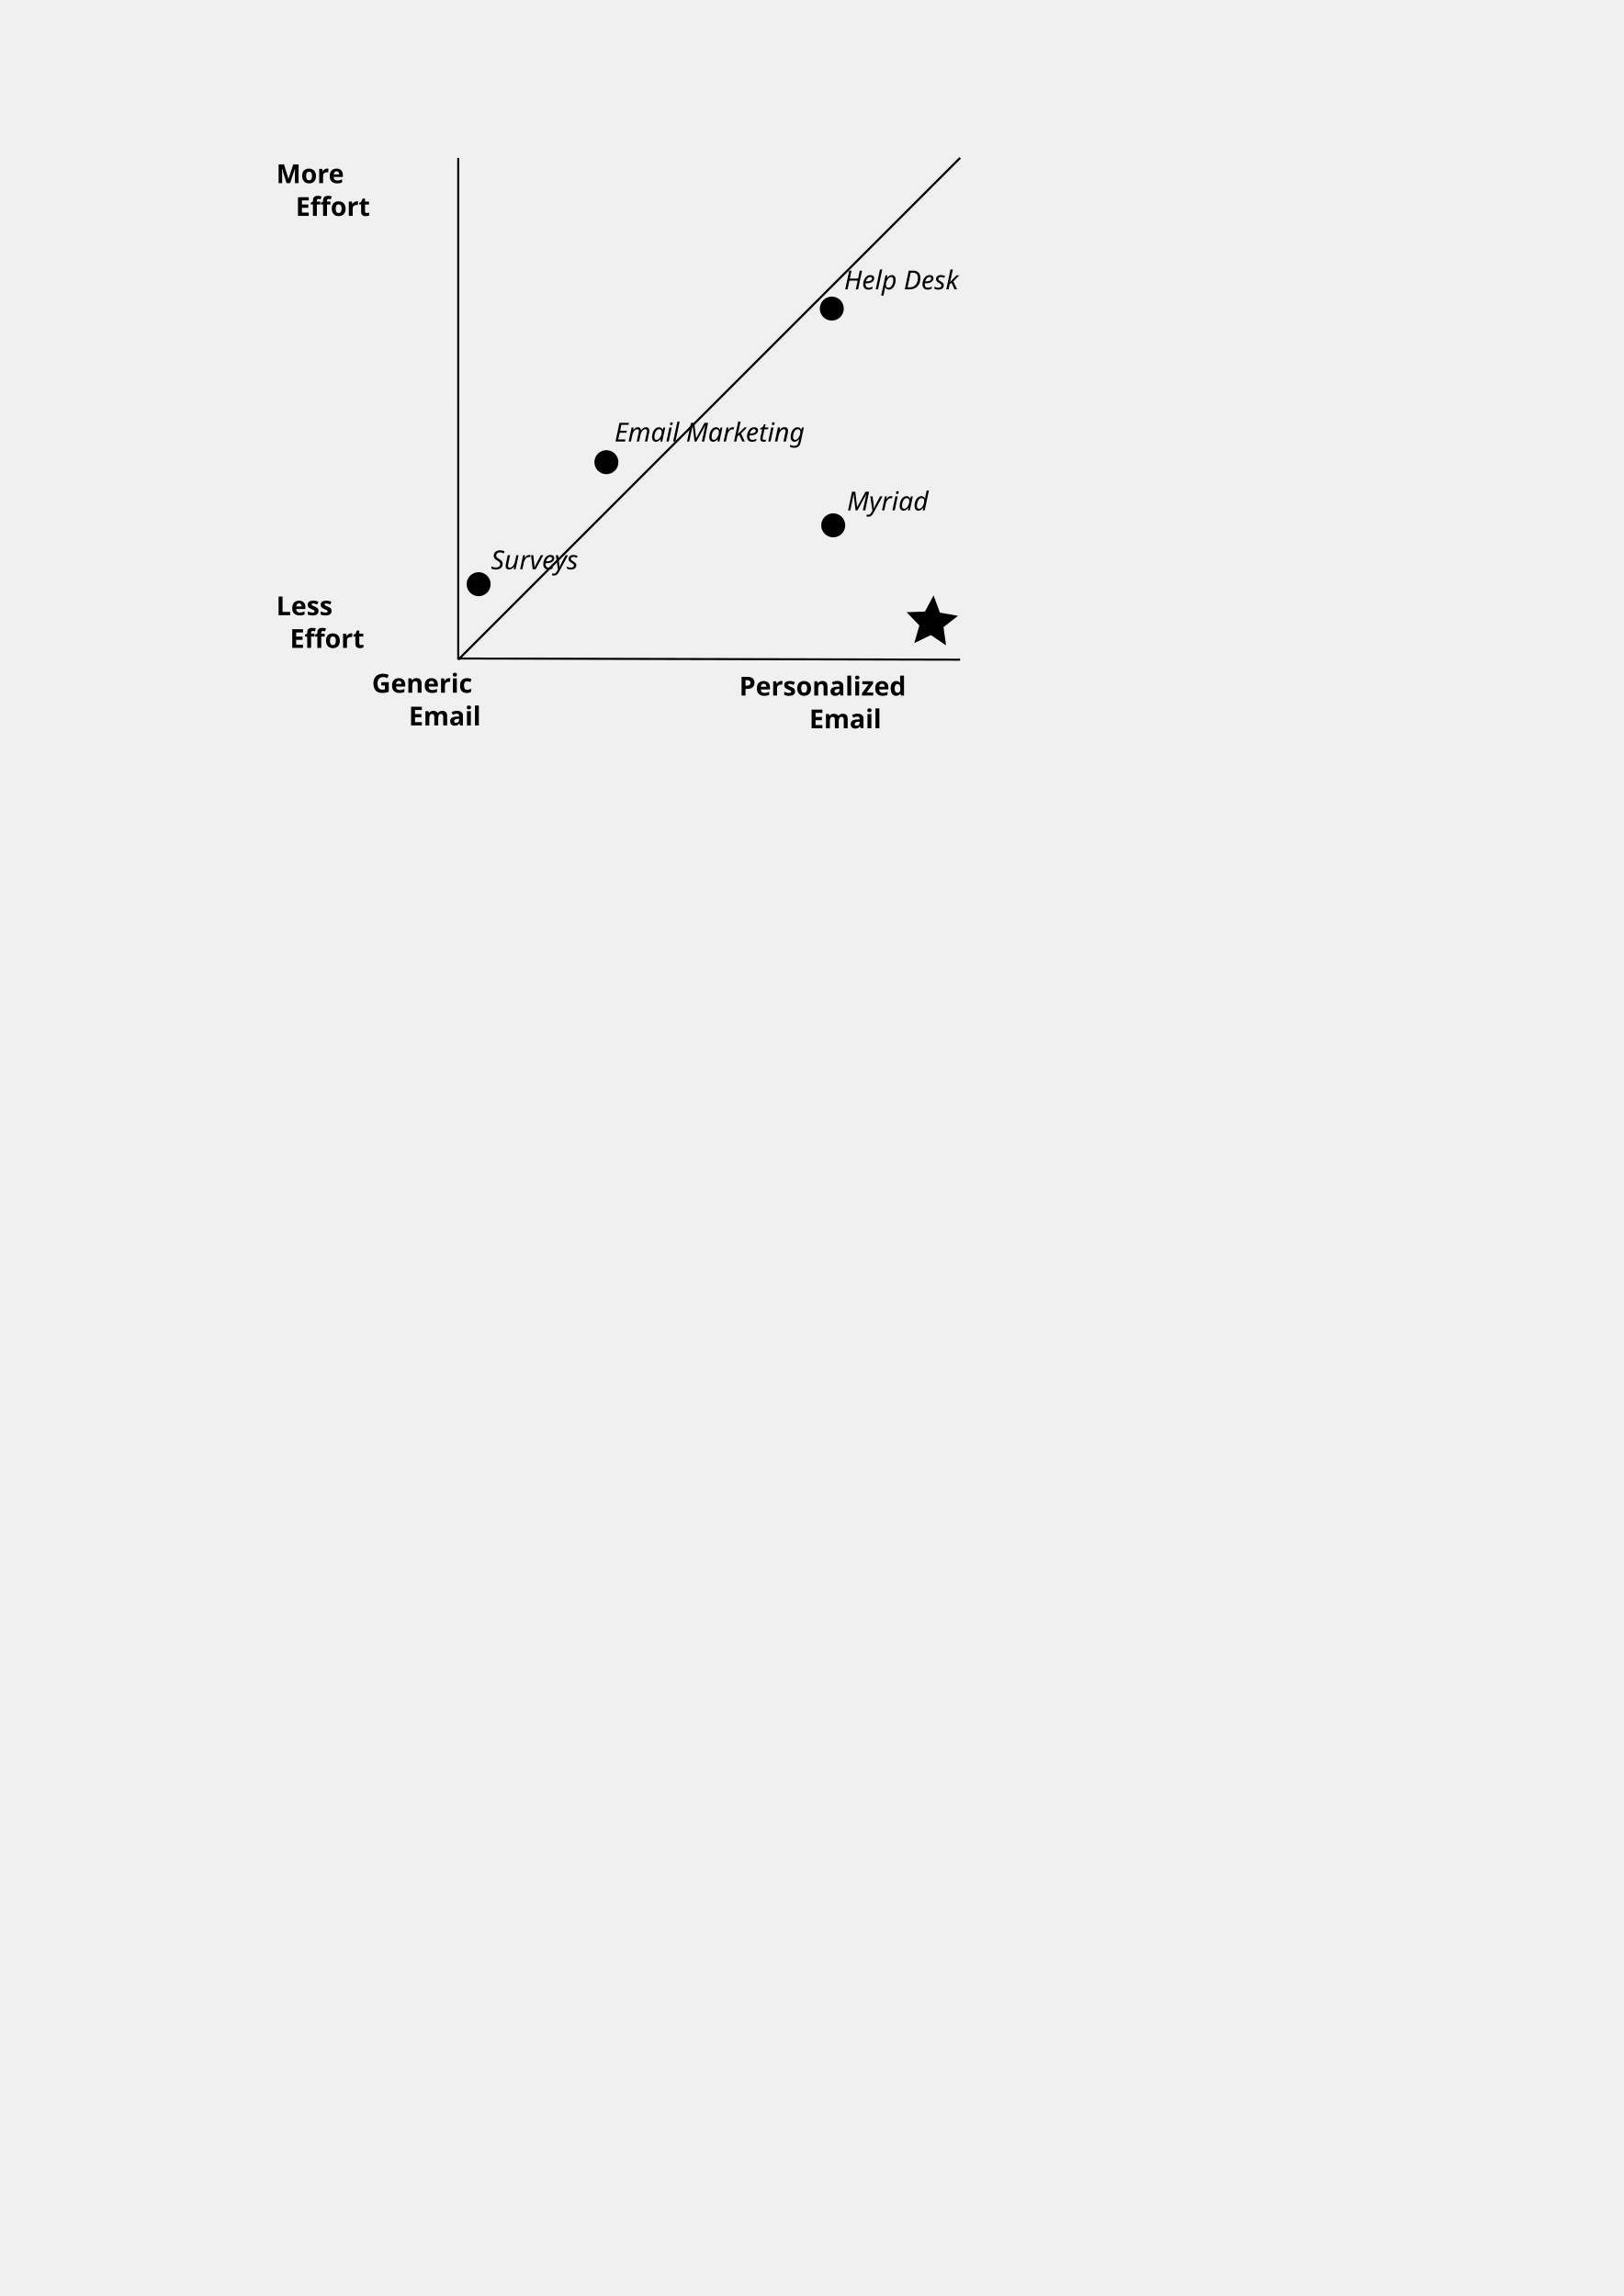
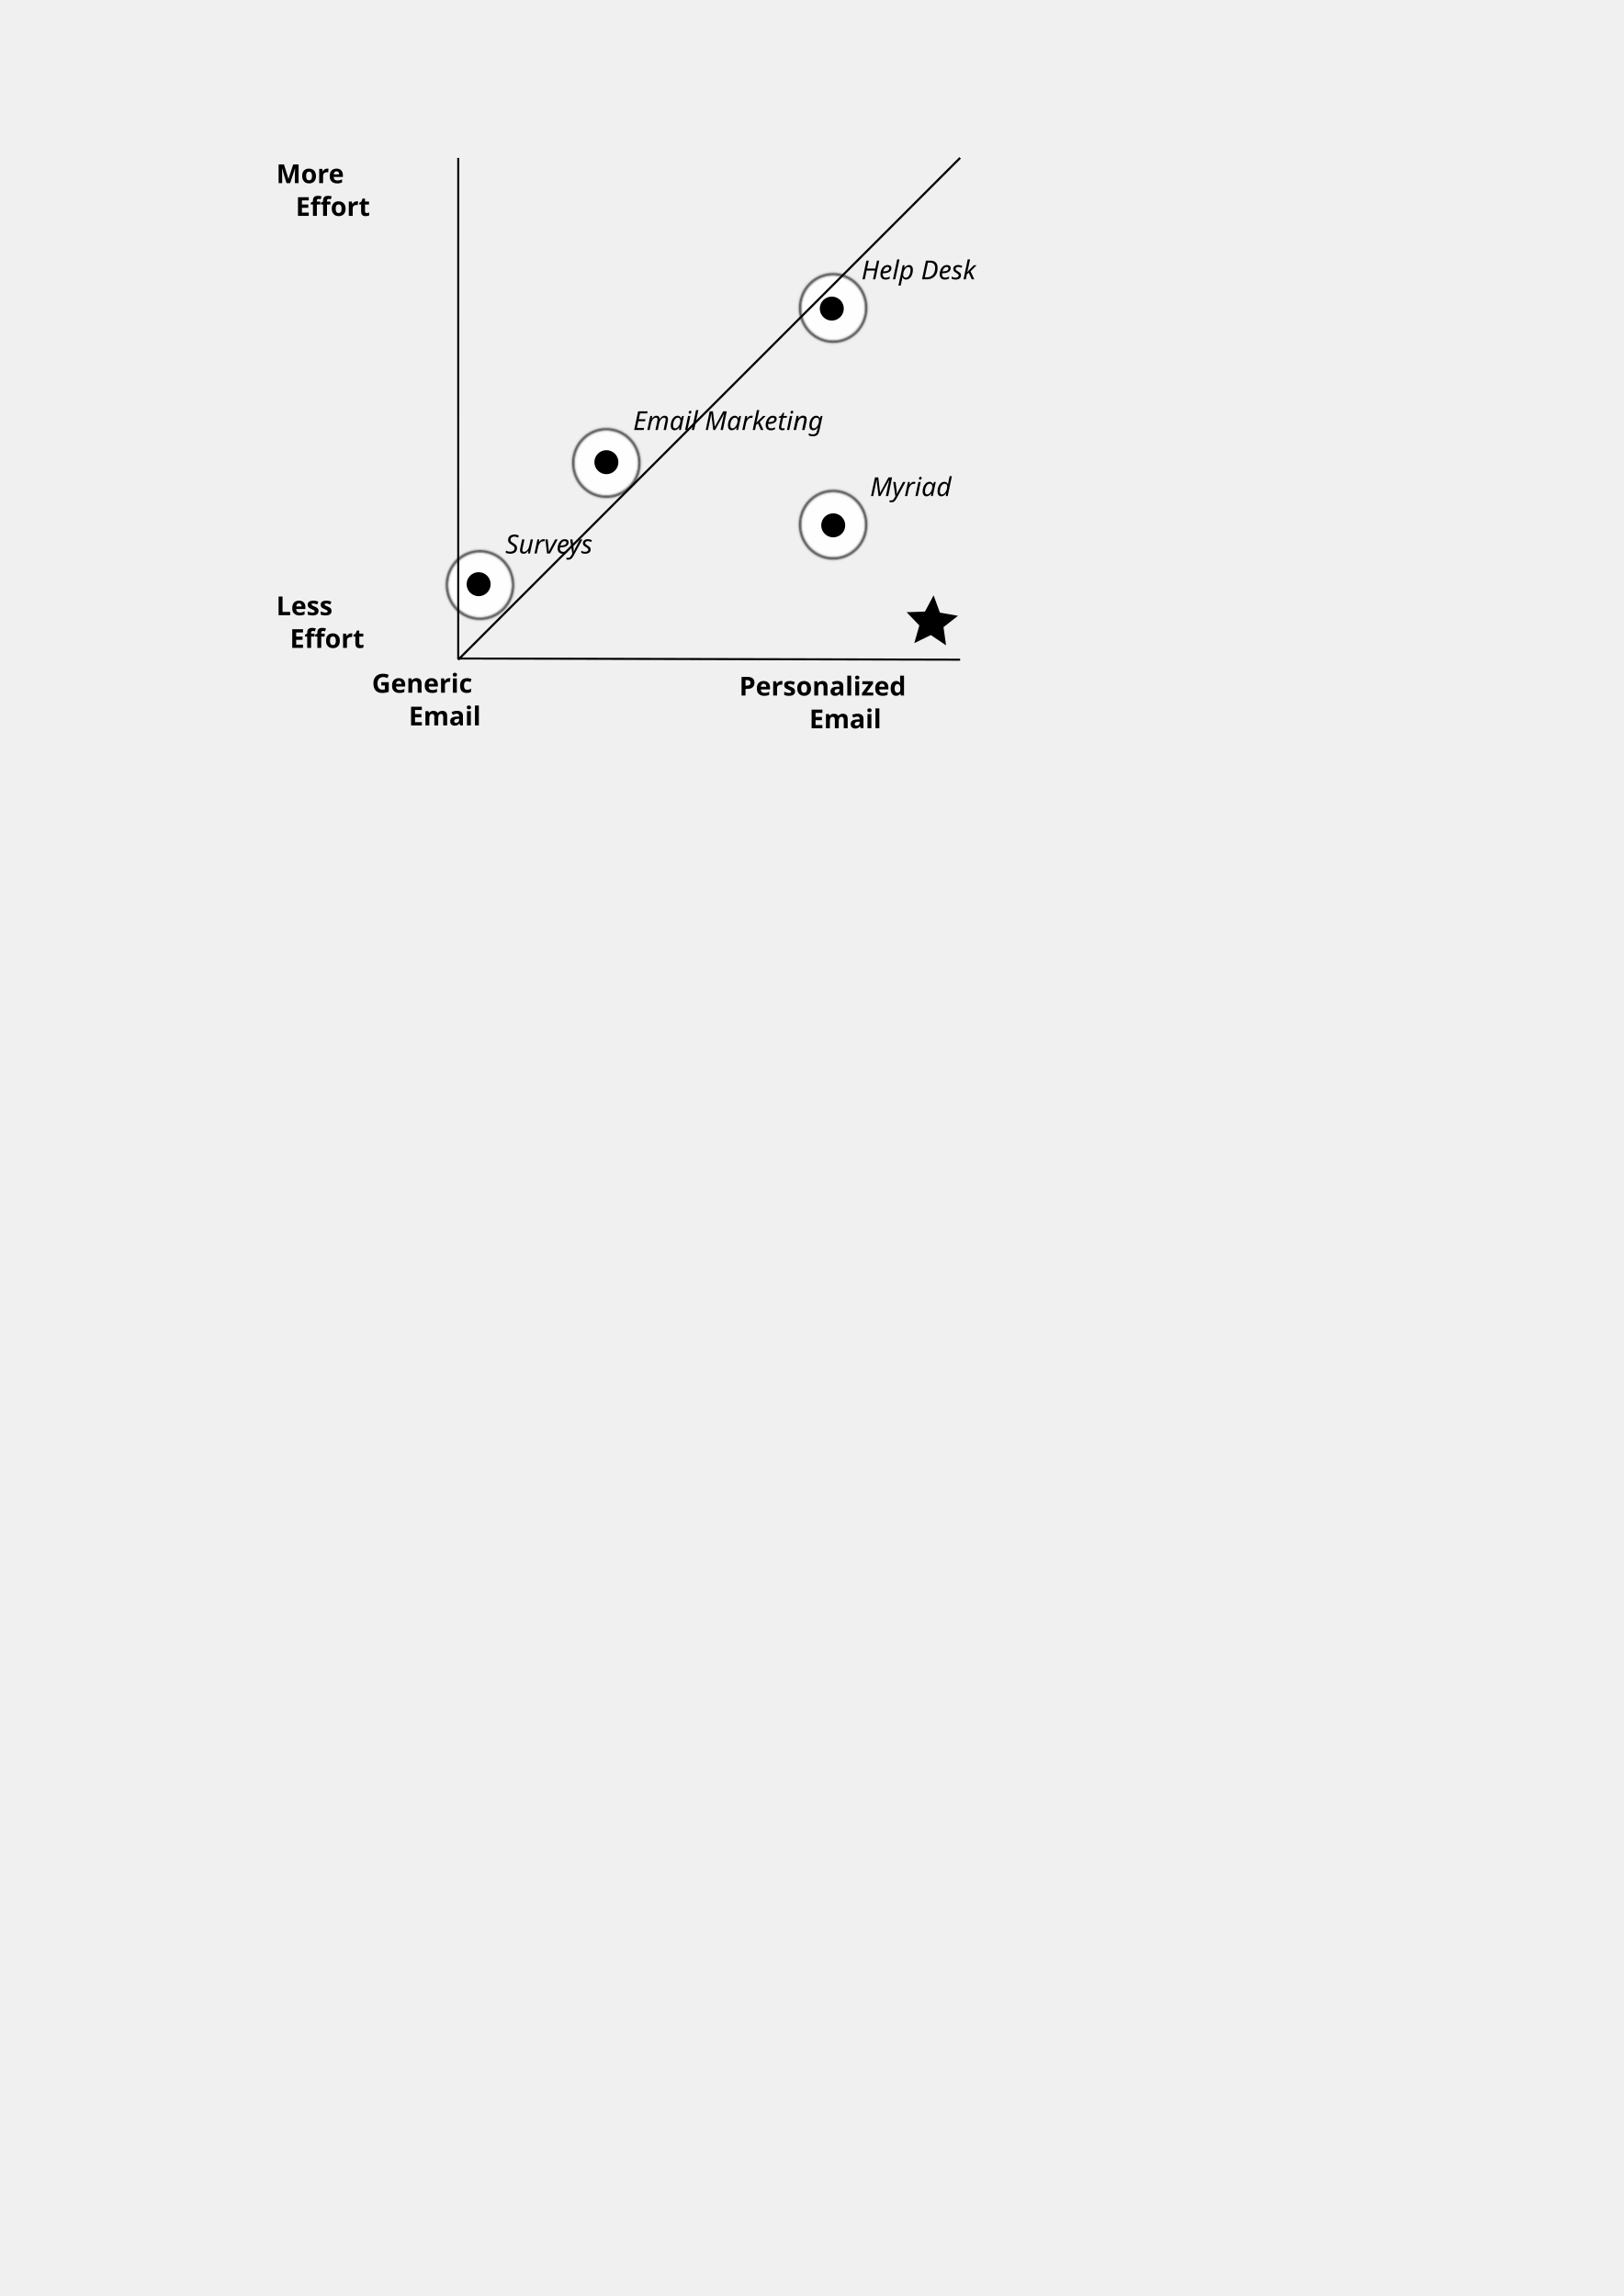
- <svg xmlns="http://www.w3.org/2000/svg" width="744.094" height="1052.362" id="svg2" version="1.1">
-   <defs id="defs4" />
+ <svg xmlns="http://www.w3.org/2000/svg" xmlns:ns1="http://www.openswatchbook.org/uri/2009/osb" width="744.094" height="1052.362" id="svg2" version="1.1">
+   <defs id="defs4">
+     <linearGradient id="linearGradient5241" ns1:paint="gradient">
+       <stop style="stop-color:#000000;stop-opacity:1;" offset="0" id="stop5243" />
+       <stop style="stop-color:#000000;stop-opacity:0;" offset="1" id="stop5245" />
+     </linearGradient>
+     <filter id="filter5281">
+       <feGaussianBlur stdDeviation="0.191" id="feGaussianBlur5283" />
+     </filter>
+   </defs>
+   <g id="layer2" style="display:inline">
+     <path transform="matrix(3.017587,0,0,3.07786,-489.1725,-647.1139)" d="m 240,297.362 a 5,5 0 1 1 -10,0 5,5 0 1 1 10,0 z" id="path3019" style="opacity:0.901;fill:#ffffff;fill-rule:evenodd;stroke:#000000;stroke-width:0.377;stroke-linecap:butt;stroke-linejoin:miter;stroke-miterlimit:4;stroke-opacity:1;stroke-dasharray:none;filter:url(#filter5281)" />
+     <path style="opacity:0.901;fill:#ffffff;fill-rule:evenodd;stroke:#000000;stroke-width:0.377;stroke-linecap:butt;stroke-linejoin:miter;stroke-miterlimit:4;stroke-opacity:1;stroke-dasharray:none;filter:url(#filter5281)" id="path5285" d="m 240,297.362 a 5,5 0 1 1 -10,0 5,5 0 1 1 10,0 z" transform="matrix(3.017587,0,0,3.07786,-431.2778,-703.035)" />
+     <path transform="matrix(3.017587,0,0,3.07786,-327.3304,-774.0876)" d="m 240,297.362 a 5,5 0 1 1 -10,0 5,5 0 1 1 10,0 z" id="path5287" style="opacity:0.901;fill:#ffffff;fill-rule:evenodd;stroke:#000000;stroke-width:0.377;stroke-linecap:butt;stroke-linejoin:miter;stroke-miterlimit:4;stroke-opacity:1;stroke-dasharray:none;filter:url(#filter5281)" />
+     <path style="opacity:0.901;fill:#ffffff;fill-rule:evenodd;stroke:#000000;stroke-width:0.377;stroke-linecap:butt;stroke-linejoin:miter;stroke-miterlimit:4;stroke-opacity:1;stroke-dasharray:none;filter:url(#filter5281)" id="path5289" d="m 240,297.362 a 5,5 0 1 1 -10,0 5,5 0 1 1 10,0 z" transform="matrix(3.017587,0,0,3.07786,-327.3304,-674.7455)" />
+   </g>
  <g id="layer1">
    <path style="fill:none;stroke:#000000;stroke-width:0.923px;stroke-linecap:butt;stroke-linejoin:miter;stroke-opacity:1" d="m 210,72.362 -0.01,229.459 230.01,0.541 0,0" id="path2993" />
    <path style="fill:none;stroke:#000000;stroke-width:1px;stroke-linecap:butt;stroke-linejoin:miter;stroke-opacity:1" d="M 210,302.362 C 440,72.362 440,72.362 440,72.362" id="path3016" />
    <path style="fill:#000000" id="path3026" d="m 416.447,278.02 -6.985,-4.706 -7.572,3.69 2.317,-8.098 -5.849,-6.061 8.418,-0.298 3.957,-7.436 2.885,7.913 8.294,1.465 -6.635,5.189 z" transform="translate(17.10526,17.76316)" />
    <text xml:space="preserve" style="font-size:40px;font-style:normal;font-weight:normal;line-height:125%;letter-spacing:0px;word-spacing:0px;fill:#000000;fill-opacity:1;stroke:none;font-family:Sans" x="229.84" y="317.494" id="text3028">
      <tspan id="tspan3030" x="229.84" y="317.494" style="font-size:12px;font-weight:bold;text-align:center;text-anchor:middle;-inkscape-font-specification:Sans Bold">Generic</tspan>
      <tspan x="229.84" y="332.494" id="tspan3032" style="font-size:12px;font-weight:bold;text-align:center;text-anchor:middle;-inkscape-font-specification:Sans Bold">Email</tspan>
    </text>
    <text id="text3034" y="318.81" x="413.392" style="font-size:40px;font-style:normal;font-weight:normal;line-height:125%;letter-spacing:0px;word-spacing:0px;fill:#000000;fill-opacity:1;stroke:none;font-family:Sans" xml:space="preserve">
      <tspan style="font-size:12px;font-weight:bold;text-align:center;text-anchor:middle;-inkscape-font-specification:Sans Bold" y="318.81" x="413.392" id="tspan3036">Personalized</tspan>
      <tspan style="font-size:12px;font-weight:bold;text-align:center;text-anchor:middle;-inkscape-font-specification:Sans Bold" id="tspan3038" y="333.81" x="413.392">Email</tspan>
    </text>
    <text id="text3040" y="281.967" x="175.892" style="font-size:40px;font-style:normal;font-weight:normal;line-height:125%;letter-spacing:0px;word-spacing:0px;fill:#000000;fill-opacity:1;stroke:none;font-family:Sans" xml:space="preserve">
      <tspan style="font-size:12px;font-weight:bold;text-align:center;text-anchor:middle;-inkscape-font-specification:Sans Bold" y="281.967" x="175.892" id="tspan3042">Less</tspan>
      <tspan style="font-size:12px;font-weight:bold;text-align:center;text-anchor:middle;-inkscape-font-specification:Sans Bold" id="tspan3044" y="296.967" x="175.892">Effort</tspan>
    </text>
    <text xml:space="preserve" style="font-size:40px;font-style:normal;font-weight:normal;line-height:125%;letter-spacing:0px;word-spacing:0px;fill:#000000;fill-opacity:1;stroke:none;font-family:Sans" x="178.524" y="83.941" id="text3046">
      <tspan id="tspan3048" x="178.524" y="83.941" style="font-size:12px;font-weight:bold;text-align:center;text-anchor:middle;-inkscape-font-specification:Sans Bold">More</tspan>
      <tspan x="178.524" y="98.941" id="tspan3050" style="font-size:12px;font-weight:bold;text-align:center;text-anchor:middle;-inkscape-font-specification:Sans Bold">Effort</tspan>
    </text>
-     <g id="g3020">
-       <path style="fill:#000000;fill-rule:evenodd;stroke:#000000;stroke-width:1px;stroke-linecap:butt;stroke-linejoin:miter;stroke-opacity:1" id="path3024" d="m 240,297.362 a 5,5 0 1 1 -10,0 5,5 0 1 1 10,0 z" transform="translate(146.8421,-56.57894)" />
-       <text id="text3052" y="233.941" x="388.158" style="font-size:40px;font-style:normal;font-weight:normal;line-height:125%;letter-spacing:0px;word-spacing:0px;fill:#000000;fill-opacity:1;stroke:none;font-family:Sans" xml:space="preserve">
-         <tspan style="font-size:12px;font-style:italic;font-weight:normal;-inkscape-font-specification:Sans Italic" y="233.941" x="388.158" id="tspan3054">Myriad</tspan>
-       </text>
-     </g>
-     <g id="g3010" transform="translate(55.92105,11.18421)">
-       <path transform="translate(90.26316,-167.1053)" d="m 240,297.362 c 0,2.761 -2.239,5 -5,5 -2.761,0 -5,-2.239 -5,-5 0,-2.761 2.239,-5 5,-5 2.761,0 5,2.239 5,5 z" id="path3022" style="fill:#000000;fill-rule:evenodd;stroke:#000000;stroke-width:1px;stroke-linecap:butt;stroke-linejoin:miter;stroke-opacity:1" />
-       <text xml:space="preserve" style="font-size:40px;font-style:normal;font-weight:normal;line-height:125%;letter-spacing:0px;word-spacing:0px;fill:#000000;fill-opacity:1;stroke:none;font-family:Sans" x="330.921" y="121.441" id="text3056">
-         <tspan id="tspan3058" x="330.921" y="121.441" style="font-size:12px;font-style:italic;font-weight:normal;-inkscape-font-specification:Sans Italic">Help Desk</tspan>
-       </text>
-     </g>
-     <g id="g3015">
-       <path style="fill:#000000;fill-rule:evenodd;stroke:#000000;stroke-width:1px;stroke-linecap:butt;stroke-linejoin:miter;stroke-opacity:1" id="path3020" d="m 240,297.362 a 5,5 0 1 1 -10,0 5,5 0 1 1 10,0 z" transform="translate(42.89474,-85.52632)" />
-       <text id="text3060" y="202.362" x="281.579" style="font-size:40px;font-style:normal;font-weight:normal;line-height:125%;letter-spacing:0px;word-spacing:0px;fill:#000000;fill-opacity:1;stroke:none;font-family:Sans" xml:space="preserve">
-         <tspan style="font-size:12px;font-style:italic;font-weight:normal;-inkscape-font-specification:Sans Italic" y="202.362" x="281.579" id="tspan3062">Email Marketing</tspan>
-       </text>
-     </g>
-     <g id="g3025">
-       <path transform="translate(-15.65789,-29.60526)" d="m 240,297.362 a 5,5 0 1 1 -10,0 5,5 0 1 1 10,0 z" id="path3018" style="fill:#000000;fill-rule:evenodd;stroke:#000000;stroke-width:1px;stroke-linecap:butt;stroke-linejoin:miter;stroke-opacity:1" />
-       <text xml:space="preserve" style="font-size:40px;font-style:normal;font-weight:normal;line-height:125%;letter-spacing:0px;word-spacing:0px;fill:#000000;fill-opacity:1;stroke:none;font-family:Sans" x="225" y="260.915" id="text3064">
-         <tspan id="tspan3066" x="225" y="260.915" style="font-size:12px;font-style:italic;font-weight:normal;-inkscape-font-specification:Sans Italic">Surveys</tspan>
-       </text>
-     </g>
+     <path transform="translate(146.8421,-56.57894)" d="m 240,297.362 a 5,5 0 1 1 -10,0 5,5 0 1 1 10,0 z" id="path3024" style="fill:#000000;fill-rule:evenodd;stroke:#000000;stroke-width:1px;stroke-linecap:butt;stroke-linejoin:miter;stroke-opacity:1" />
+     <text xml:space="preserve" style="font-size:40px;font-style:normal;font-weight:normal;line-height:125%;letter-spacing:0px;word-spacing:0px;fill:#000000;fill-opacity:1;stroke:none;font-family:Sans" x="398.684" y="227.362" id="text3052">
+       <tspan id="tspan3054" x="398.684" y="227.362" style="font-size:12px;font-style:italic;font-weight:normal;-inkscape-font-specification:Sans Italic">Myriad</tspan>
+     </text>
+     <path style="fill:#000000;fill-rule:evenodd;stroke:#000000;stroke-width:1px;stroke-linecap:butt;stroke-linejoin:miter;stroke-opacity:1" id="path3022" d="m 240,297.362 a 5,5 0 1 1 -10,0 5,5 0 1 1 10,0 z" transform="translate(146.1842,-155.9211)" />
+     <text id="text3056" y="128.02" x="394.737" style="font-size:40px;font-style:normal;font-weight:normal;line-height:125%;letter-spacing:0px;word-spacing:0px;fill:#000000;fill-opacity:1;stroke:none;font-family:Sans" xml:space="preserve">
+       <tspan style="font-size:12px;font-style:italic;font-weight:normal;-inkscape-font-specification:Sans Italic" y="128.02" x="394.737" id="tspan3058">Help Desk</tspan>
+     </text>
+     <path transform="translate(42.89474,-85.52632)" d="m 240,297.362 a 5,5 0 1 1 -10,0 5,5 0 1 1 10,0 z" id="path3020" style="fill:#000000;fill-rule:evenodd;stroke:#000000;stroke-width:1px;stroke-linecap:butt;stroke-linejoin:miter;stroke-opacity:1" />
+     <text xml:space="preserve" style="font-size:40px;font-style:normal;font-weight:normal;line-height:125%;letter-spacing:0px;word-spacing:0px;fill:#000000;fill-opacity:1;stroke:none;font-family:Sans" x="290.132" y="197.099" id="text3060">
+       <tspan id="tspan3062" x="290.132" y="197.099" style="font-size:12px;font-style:italic;font-weight:normal;-inkscape-font-specification:Sans Italic">Email Marketing</tspan>
+     </text>
+     <path style="fill:#000000;fill-rule:evenodd;stroke:#000000;stroke-width:1px;stroke-linecap:butt;stroke-linejoin:miter;stroke-opacity:1" id="path3018" d="m 240,297.362 a 5,5 0 1 1 -10,0 5,5 0 1 1 10,0 z" transform="translate(-15.65789,-29.60526)" />
+     <text id="text3064" y="253.678" x="231.579" style="font-size:40px;font-style:normal;font-weight:normal;line-height:125%;letter-spacing:0px;word-spacing:0px;fill:#000000;fill-opacity:1;stroke:none;font-family:Sans" xml:space="preserve">
+       <tspan style="font-size:12px;font-style:italic;font-weight:normal;-inkscape-font-specification:Sans Italic" y="253.678" x="231.579" id="tspan3066">Surveys</tspan>
+     </text>
  </g>
</svg>
